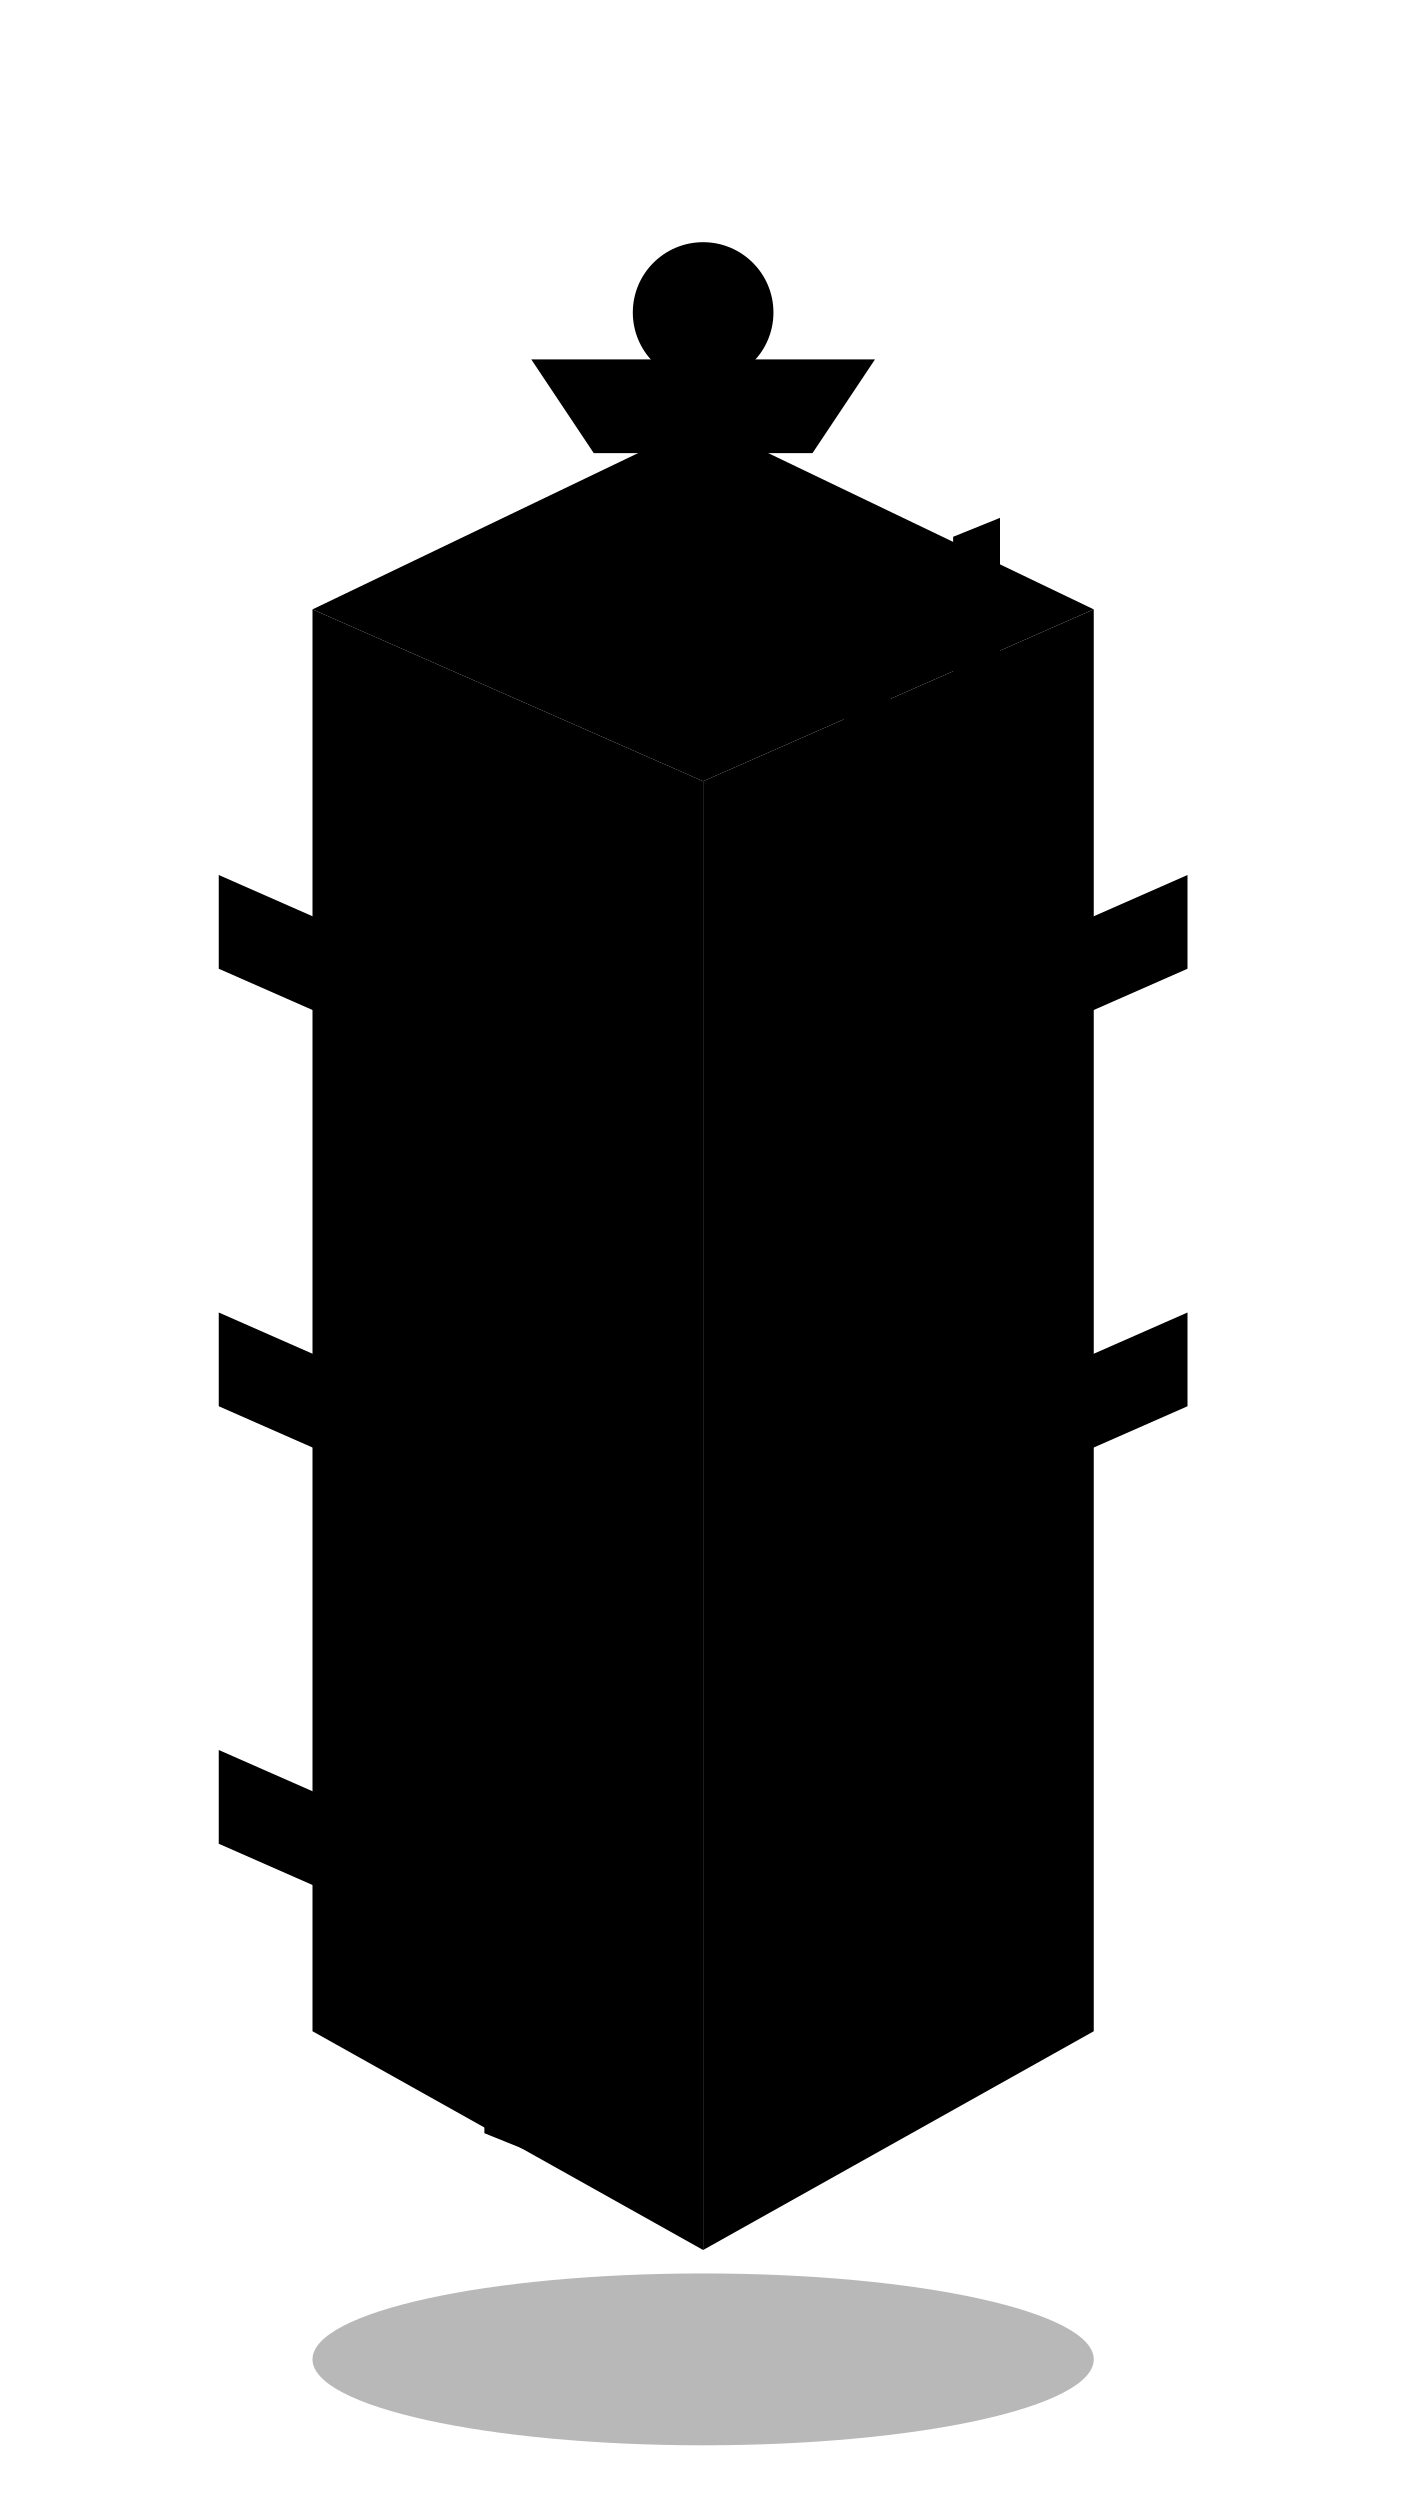
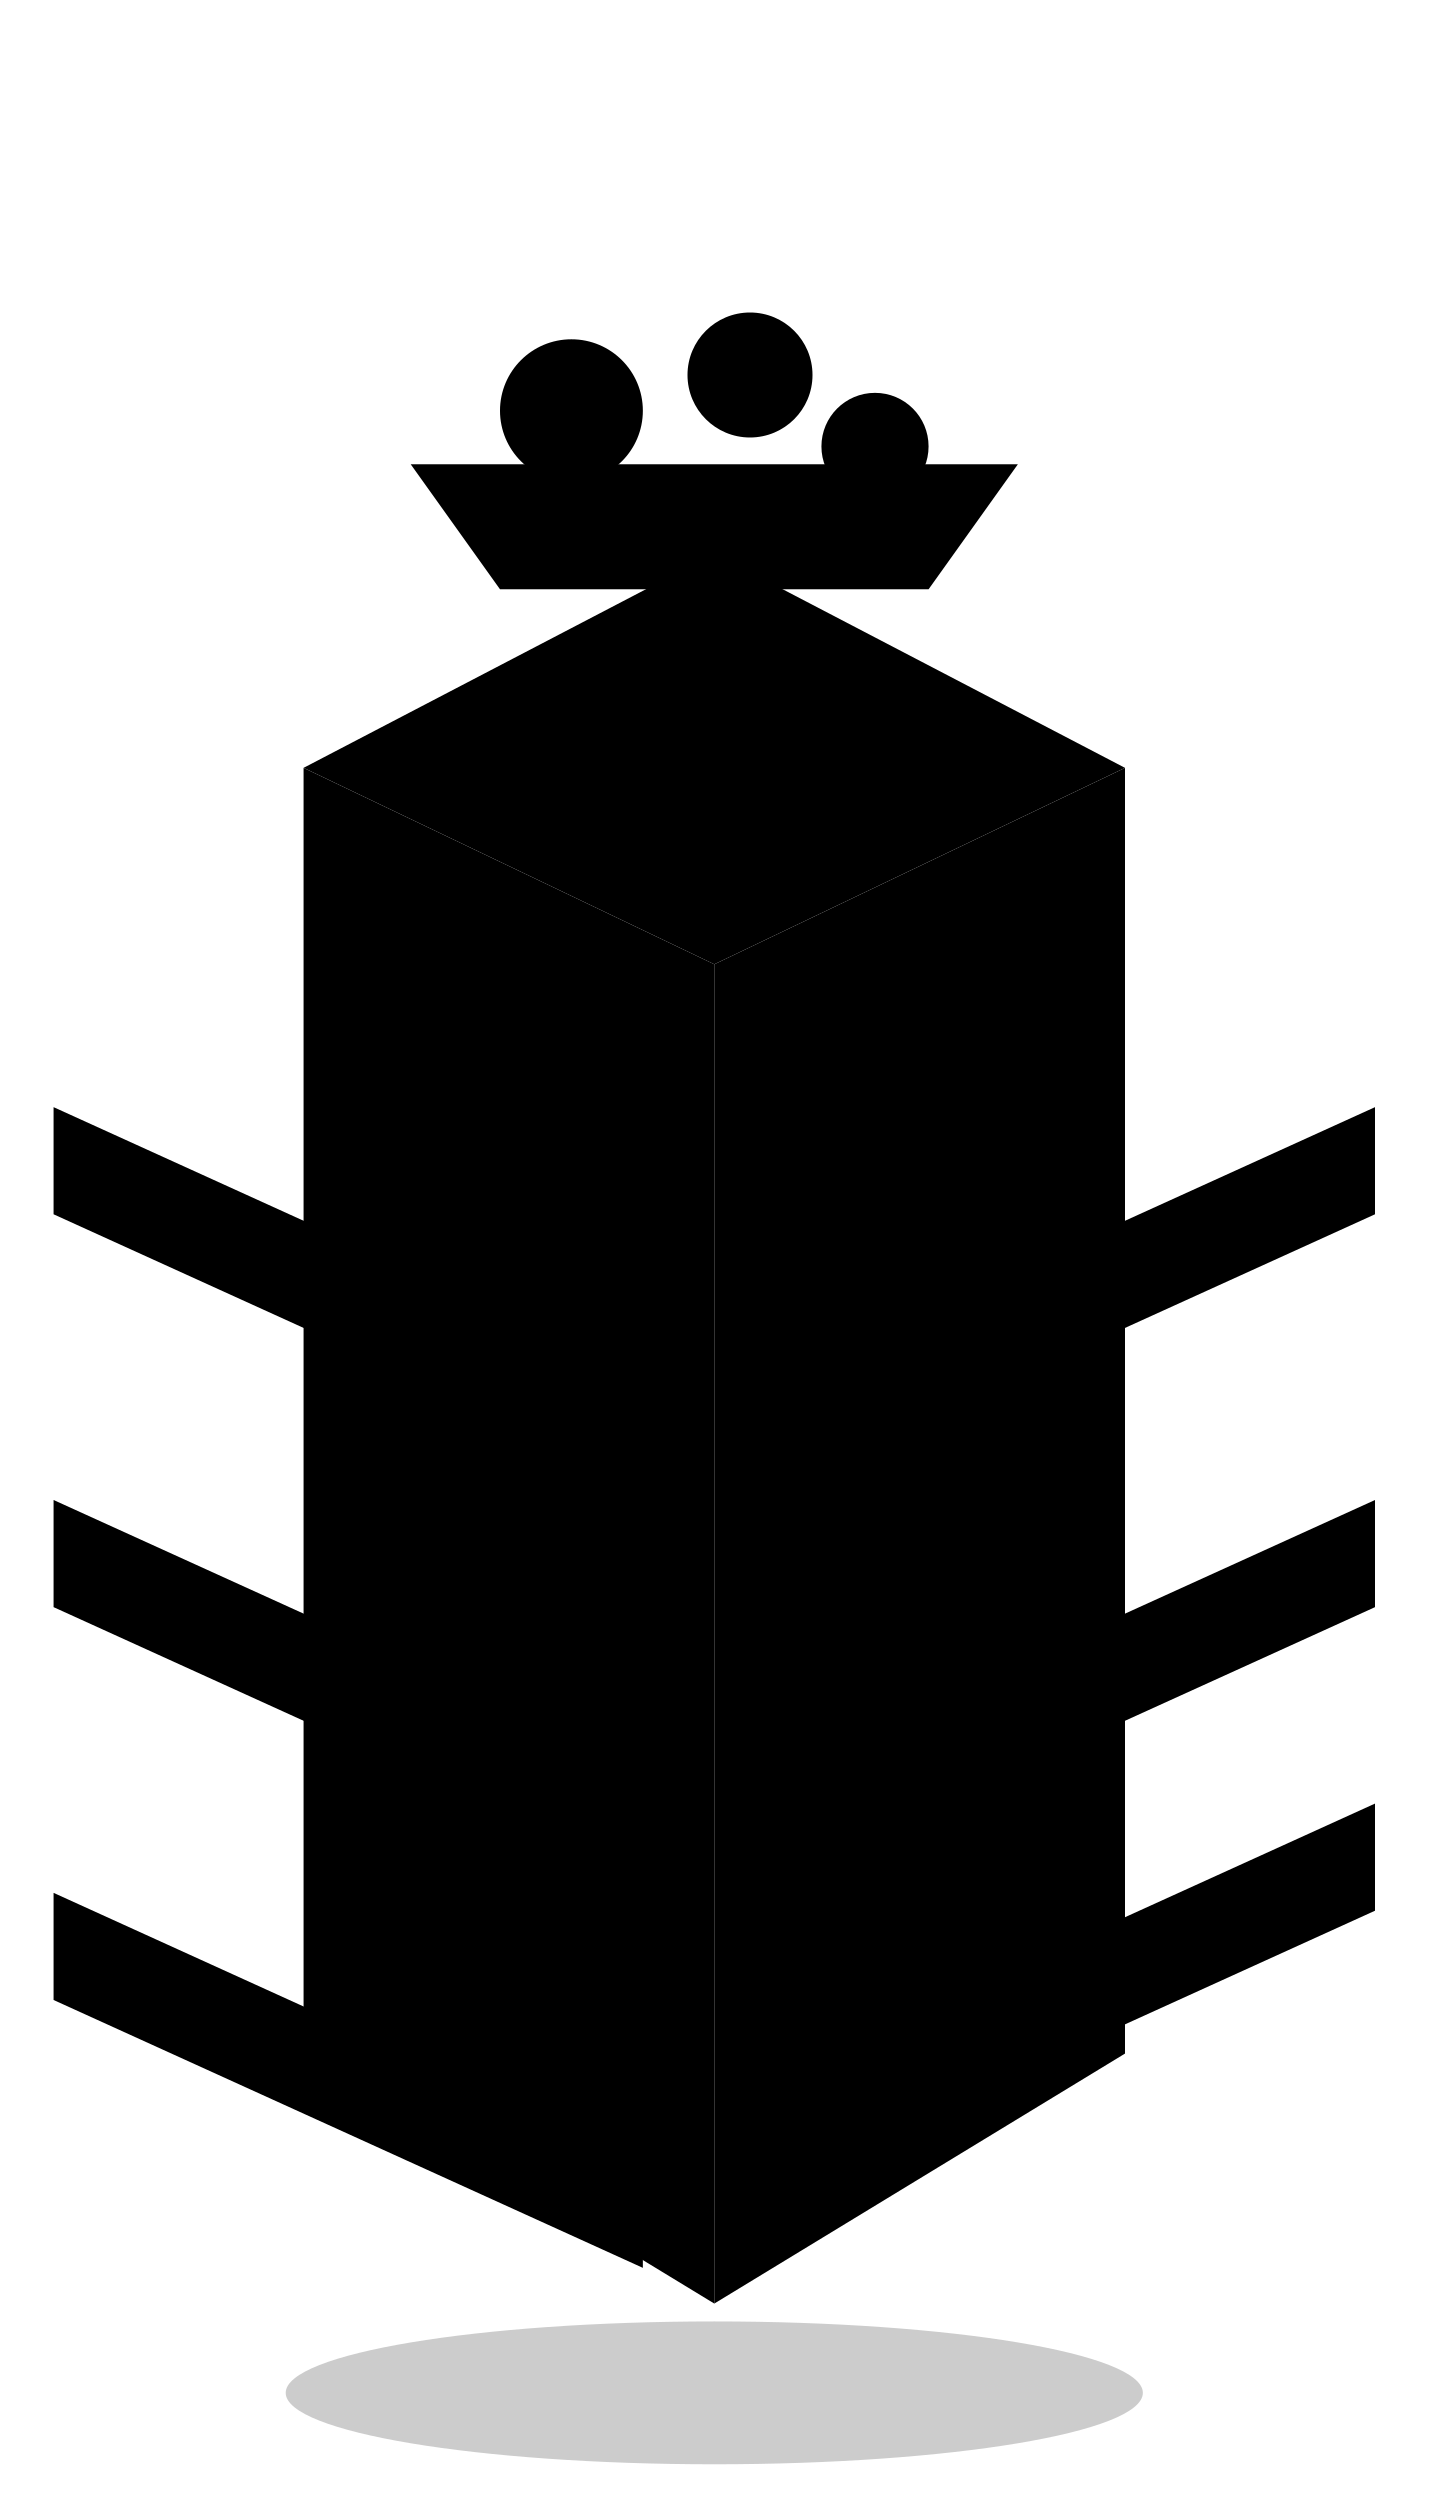
- <svg xmlns="http://www.w3.org/2000/svg" width="360" height="640" viewBox="0 0 180 320">
-   <ellipse cx="90" cy="302" rx="50" ry="11" fill="{{shade}}" fill-opacity="0.28" />
-   <polygon points="40,78 90,100 90,288 40,260" fill="{{shade}}" />
-   <polygon points="140,78 90,100 90,288 140,260" fill="{{wall}}" />
-   <polygon points="40,78 90,54 140,78 90,100" fill="{{roof}}" />
-   <polygon points="68,46 112,46 104,58 76,58" fill="{{plant}}" />
-   <circle cx="90" cy="40" r="9" fill="{{plant}}" />
-   <polygon points="28,112 78,134 78,146 28,124" fill="{{balcony}}" />
-   <polygon points="28,168 78,190 78,202 28,180" fill="{{balcony}}" />
-   <polygon points="28,224 78,246 78,258 28,236" fill="{{balcony}}" />
-   <polygon points="102,134 152,112 152,124 102,146" fill="{{balcony}}" />
-   <polygon points="102,190 152,168 152,180 102,202" fill="{{balcony}}" />
-   <rect x="48" y="112" width="6" height="18" fill="{{glass}}" transform="skewY(22)" />
-   <rect x="62" y="118" width="6" height="18" fill="{{glass2}}" transform="skewY(22)" />
-   <rect x="48" y="168" width="6" height="18" fill="{{glass2}}" transform="skewY(22)" />
-   <rect x="62" y="174" width="6" height="18" fill="{{glass}}" transform="skewY(22)" />
-   <rect x="48" y="224" width="6" height="18" fill="{{glass}}" transform="skewY(22)" />
-   <rect x="62" y="230" width="6" height="18" fill="{{glass2}}" transform="skewY(22)" />
-   <rect x="108" y="124" width="6" height="18" fill="{{glass2}}" transform="skewY(-22)" />
-   <rect x="122" y="118" width="6" height="18" fill="{{glass}}" transform="skewY(-22)" />
-   <rect x="108" y="180" width="6" height="18" fill="{{glass}}" transform="skewY(-22)" />
-   <rect x="122" y="174" width="6" height="18" fill="{{glass2}}" transform="skewY(-22)" />
-   <rect x="108" y="236" width="6" height="18" fill="{{glass2}}" transform="skewY(-22)" />
-   <rect x="122" y="230" width="6" height="18" fill="{{glass}}" transform="skewY(-22)" />
+ <svg xmlns="http://www.w3.org/2000/svg" width="320" height="560" viewBox="0 0 160 280">
+   <ellipse cx="80" cy="268" rx="48" ry="8" fill="{{shade}}" fill-opacity="0.2" />
+   <polygon points="34,86 80,108 80,258 34,230" fill="{{shade}}" />
+   <polygon points="126,86 80,108 80,258 126,230" fill="{{wall}}" />
+   <polygon points="34,86 80,62 126,86 80,108" fill="{{roof}}" />
+   <polygon points="46,52 114,52 104,66 56,66" fill="{{roof}}" />
+   <circle cx="64" cy="46" r="8" fill="{{plant}}" />
+   <circle cx="84" cy="42" r="7" fill="{{plant}}" />
+   <circle cx="98" cy="50" r="6" fill="{{plant}}" />
+   <polygon points="6,124 72,154 72,166 6,136" fill="{{balcony}}" />
+   <polygon points="6,168 72,198 72,210 6,180" fill="{{balcony}}" />
+   <polygon points="6,212 72,242 72,254 6,224" fill="{{balcony}}" />
+   <polygon points="88,154 154,124 154,136 88,166" fill="{{balcony}}" />
+   <polygon points="88,198 154,168 154,180 88,210" fill="{{balcony}}" />
+   <polygon points="88,232 154,202 154,214 88,244" fill="{{balcony}}" />
+   <rect x="42" y="118" width="6" height="10" fill="{{glass}}" />
+   <rect x="52" y="122" width="6" height="10" fill="{{glass2}}" />
+   <rect x="62" y="126" width="6" height="10" fill="{{glass}}" />
+   <rect x="42" y="148" width="6" height="10" fill="{{glass2}}" />
+   <rect x="52" y="152" width="6" height="10" fill="{{glass}}" />
+   <rect x="62" y="156" width="6" height="10" fill="{{glass2}}" />
+   <rect x="42" y="178" width="6" height="10" fill="{{glass}}" />
+   <rect x="52" y="182" width="6" height="10" fill="{{glass2}}" />
+   <rect x="62" y="186" width="6" height="10" fill="{{glass}}" />
+   <rect x="42" y="208" width="6" height="10" fill="{{glass2}}" />
+   <rect x="52" y="212" width="6" height="10" fill="{{glass}}" />
+   <rect x="62" y="216" width="6" height="10" fill="{{glass2}}" />
+   <rect x="92" y="126" width="6" height="10" fill="{{glass2}}" />
+   <rect x="102" y="122" width="6" height="10" fill="{{glass}}" />
+   <rect x="112" y="118" width="6" height="10" fill="{{glass2}}" />
+   <rect x="92" y="156" width="6" height="10" fill="{{glass}}" />
+   <rect x="102" y="152" width="6" height="10" fill="{{glass2}}" />
+   <rect x="112" y="148" width="6" height="10" fill="{{glass}}" />
+   <rect x="92" y="186" width="6" height="10" fill="{{glass2}}" />
+   <rect x="102" y="182" width="6" height="10" fill="{{glass}}" />
+   <rect x="112" y="178" width="6" height="10" fill="{{glass2}}" />
+   <rect x="92" y="216" width="6" height="10" fill="{{glass}}" />
+   <rect x="102" y="212" width="6" height="10" fill="{{glass2}}" />
+   <rect x="112" y="208" width="6" height="10" fill="{{glass}}" />
</svg>
